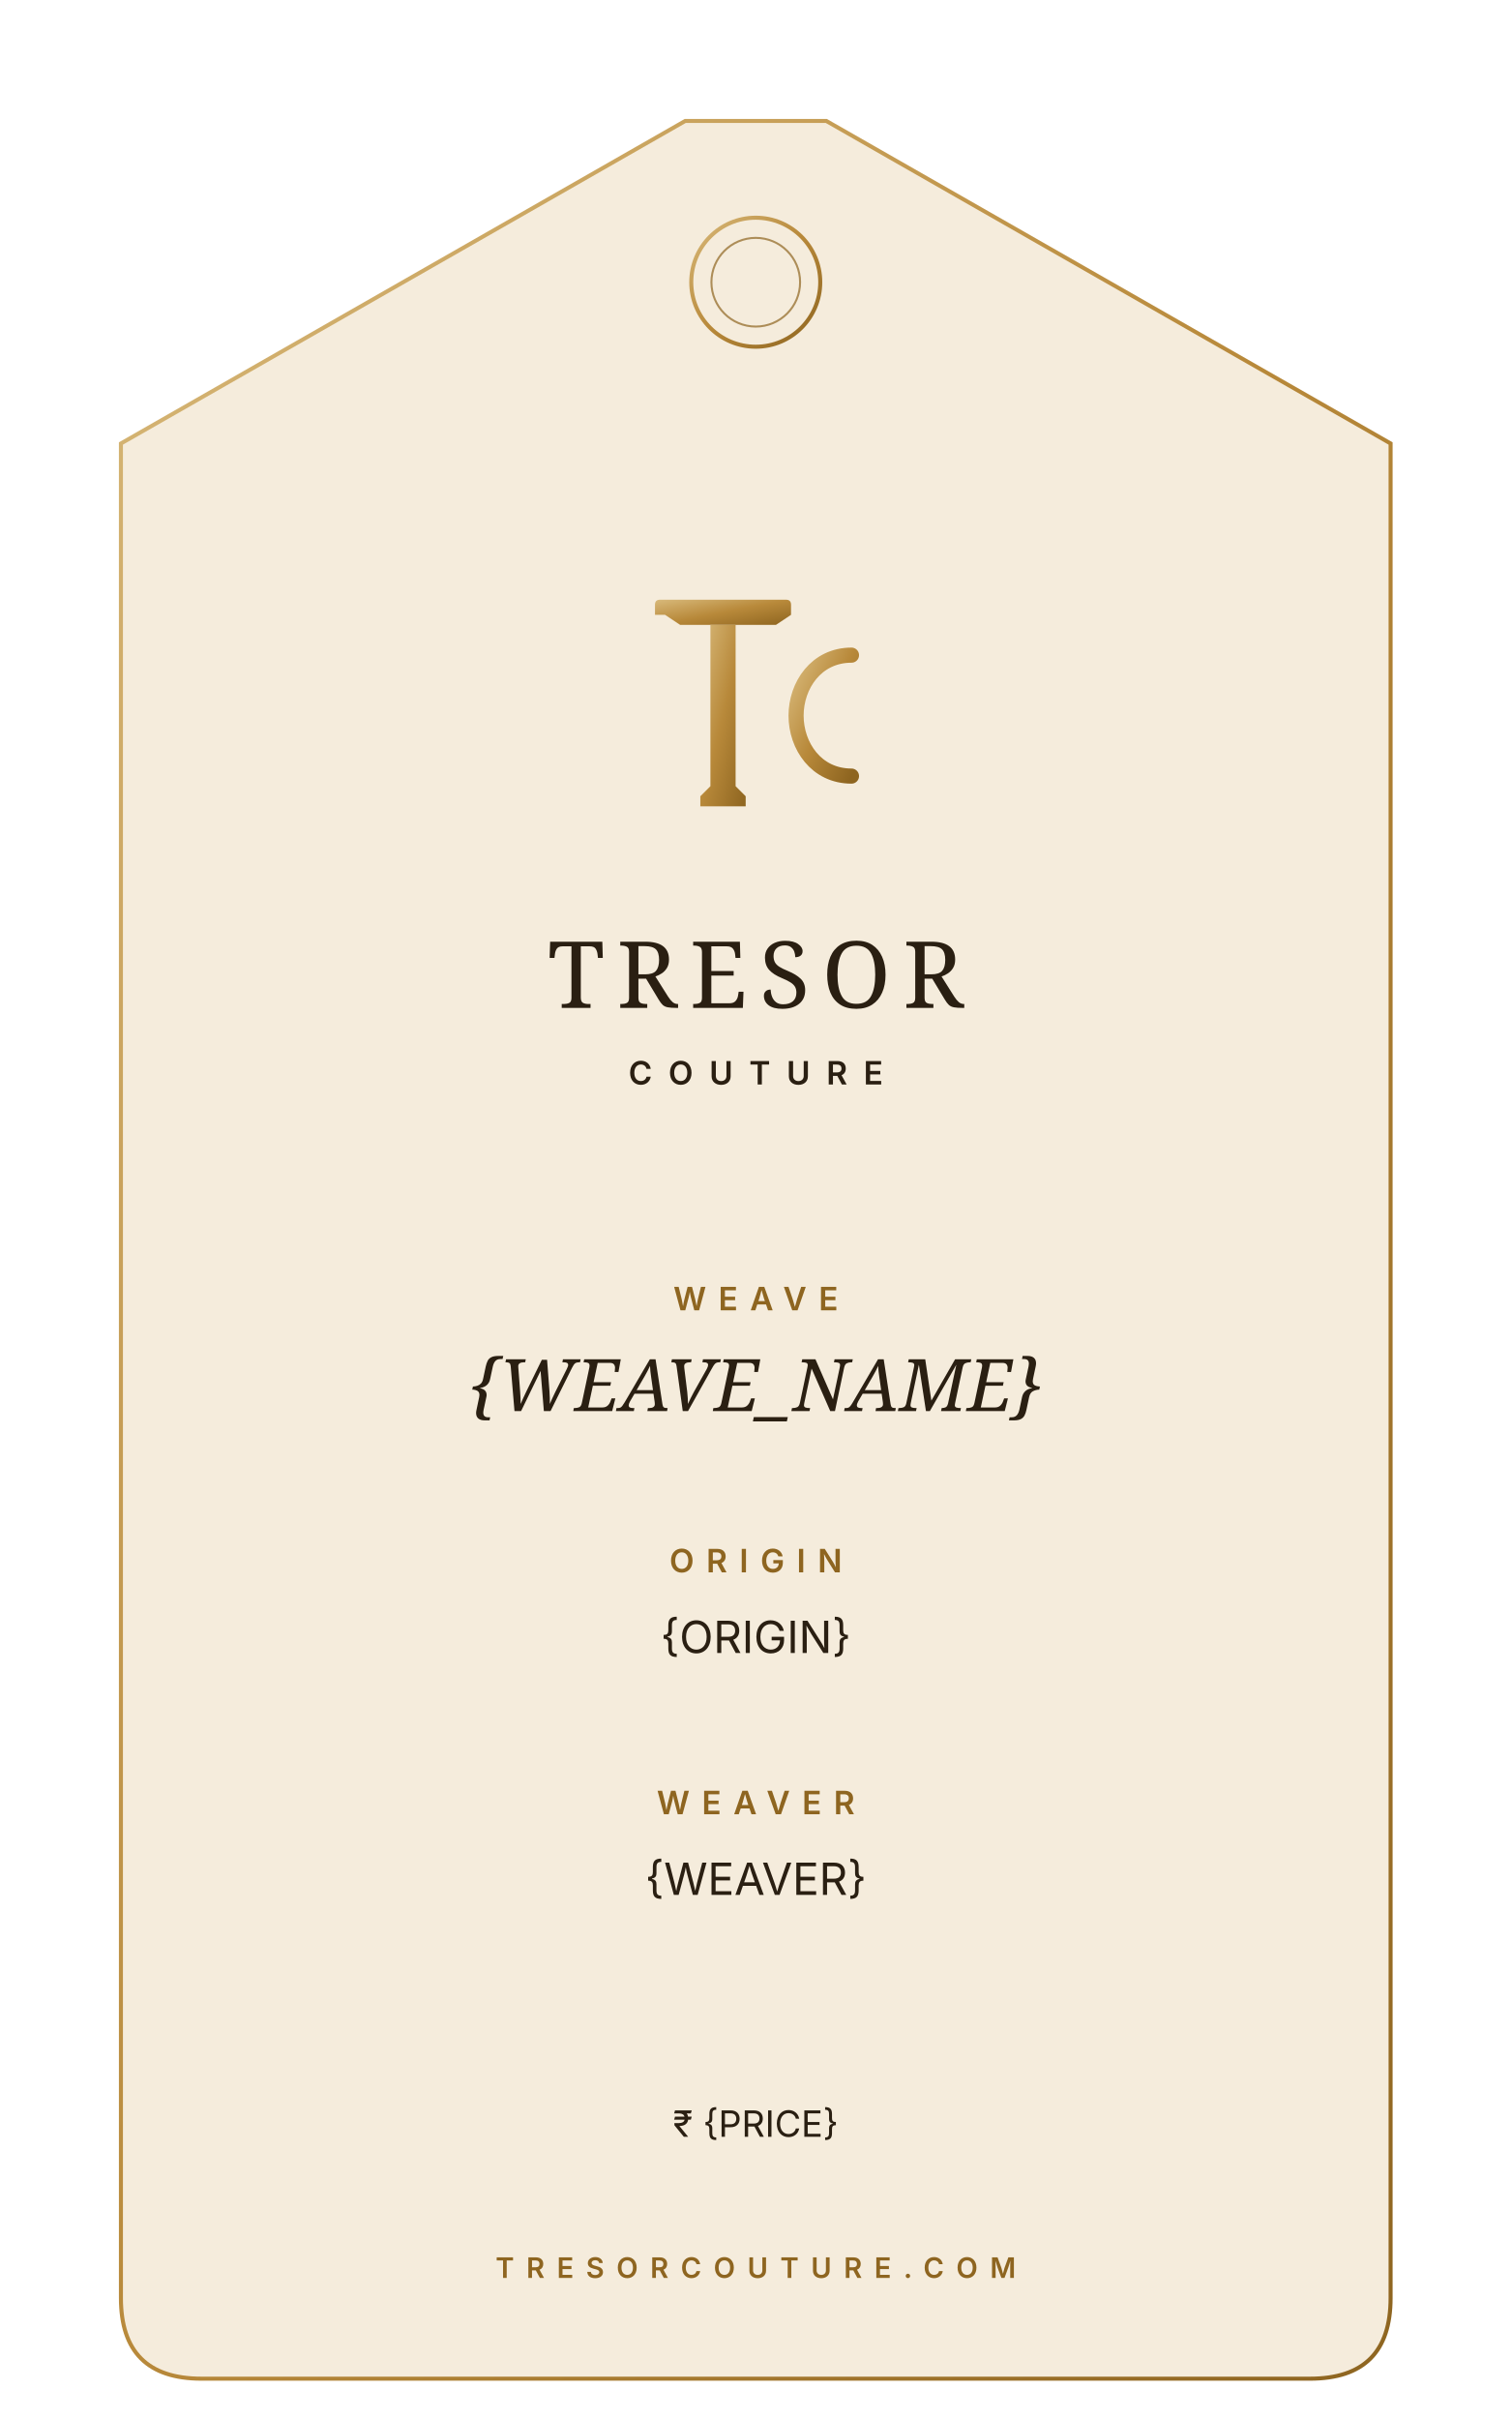
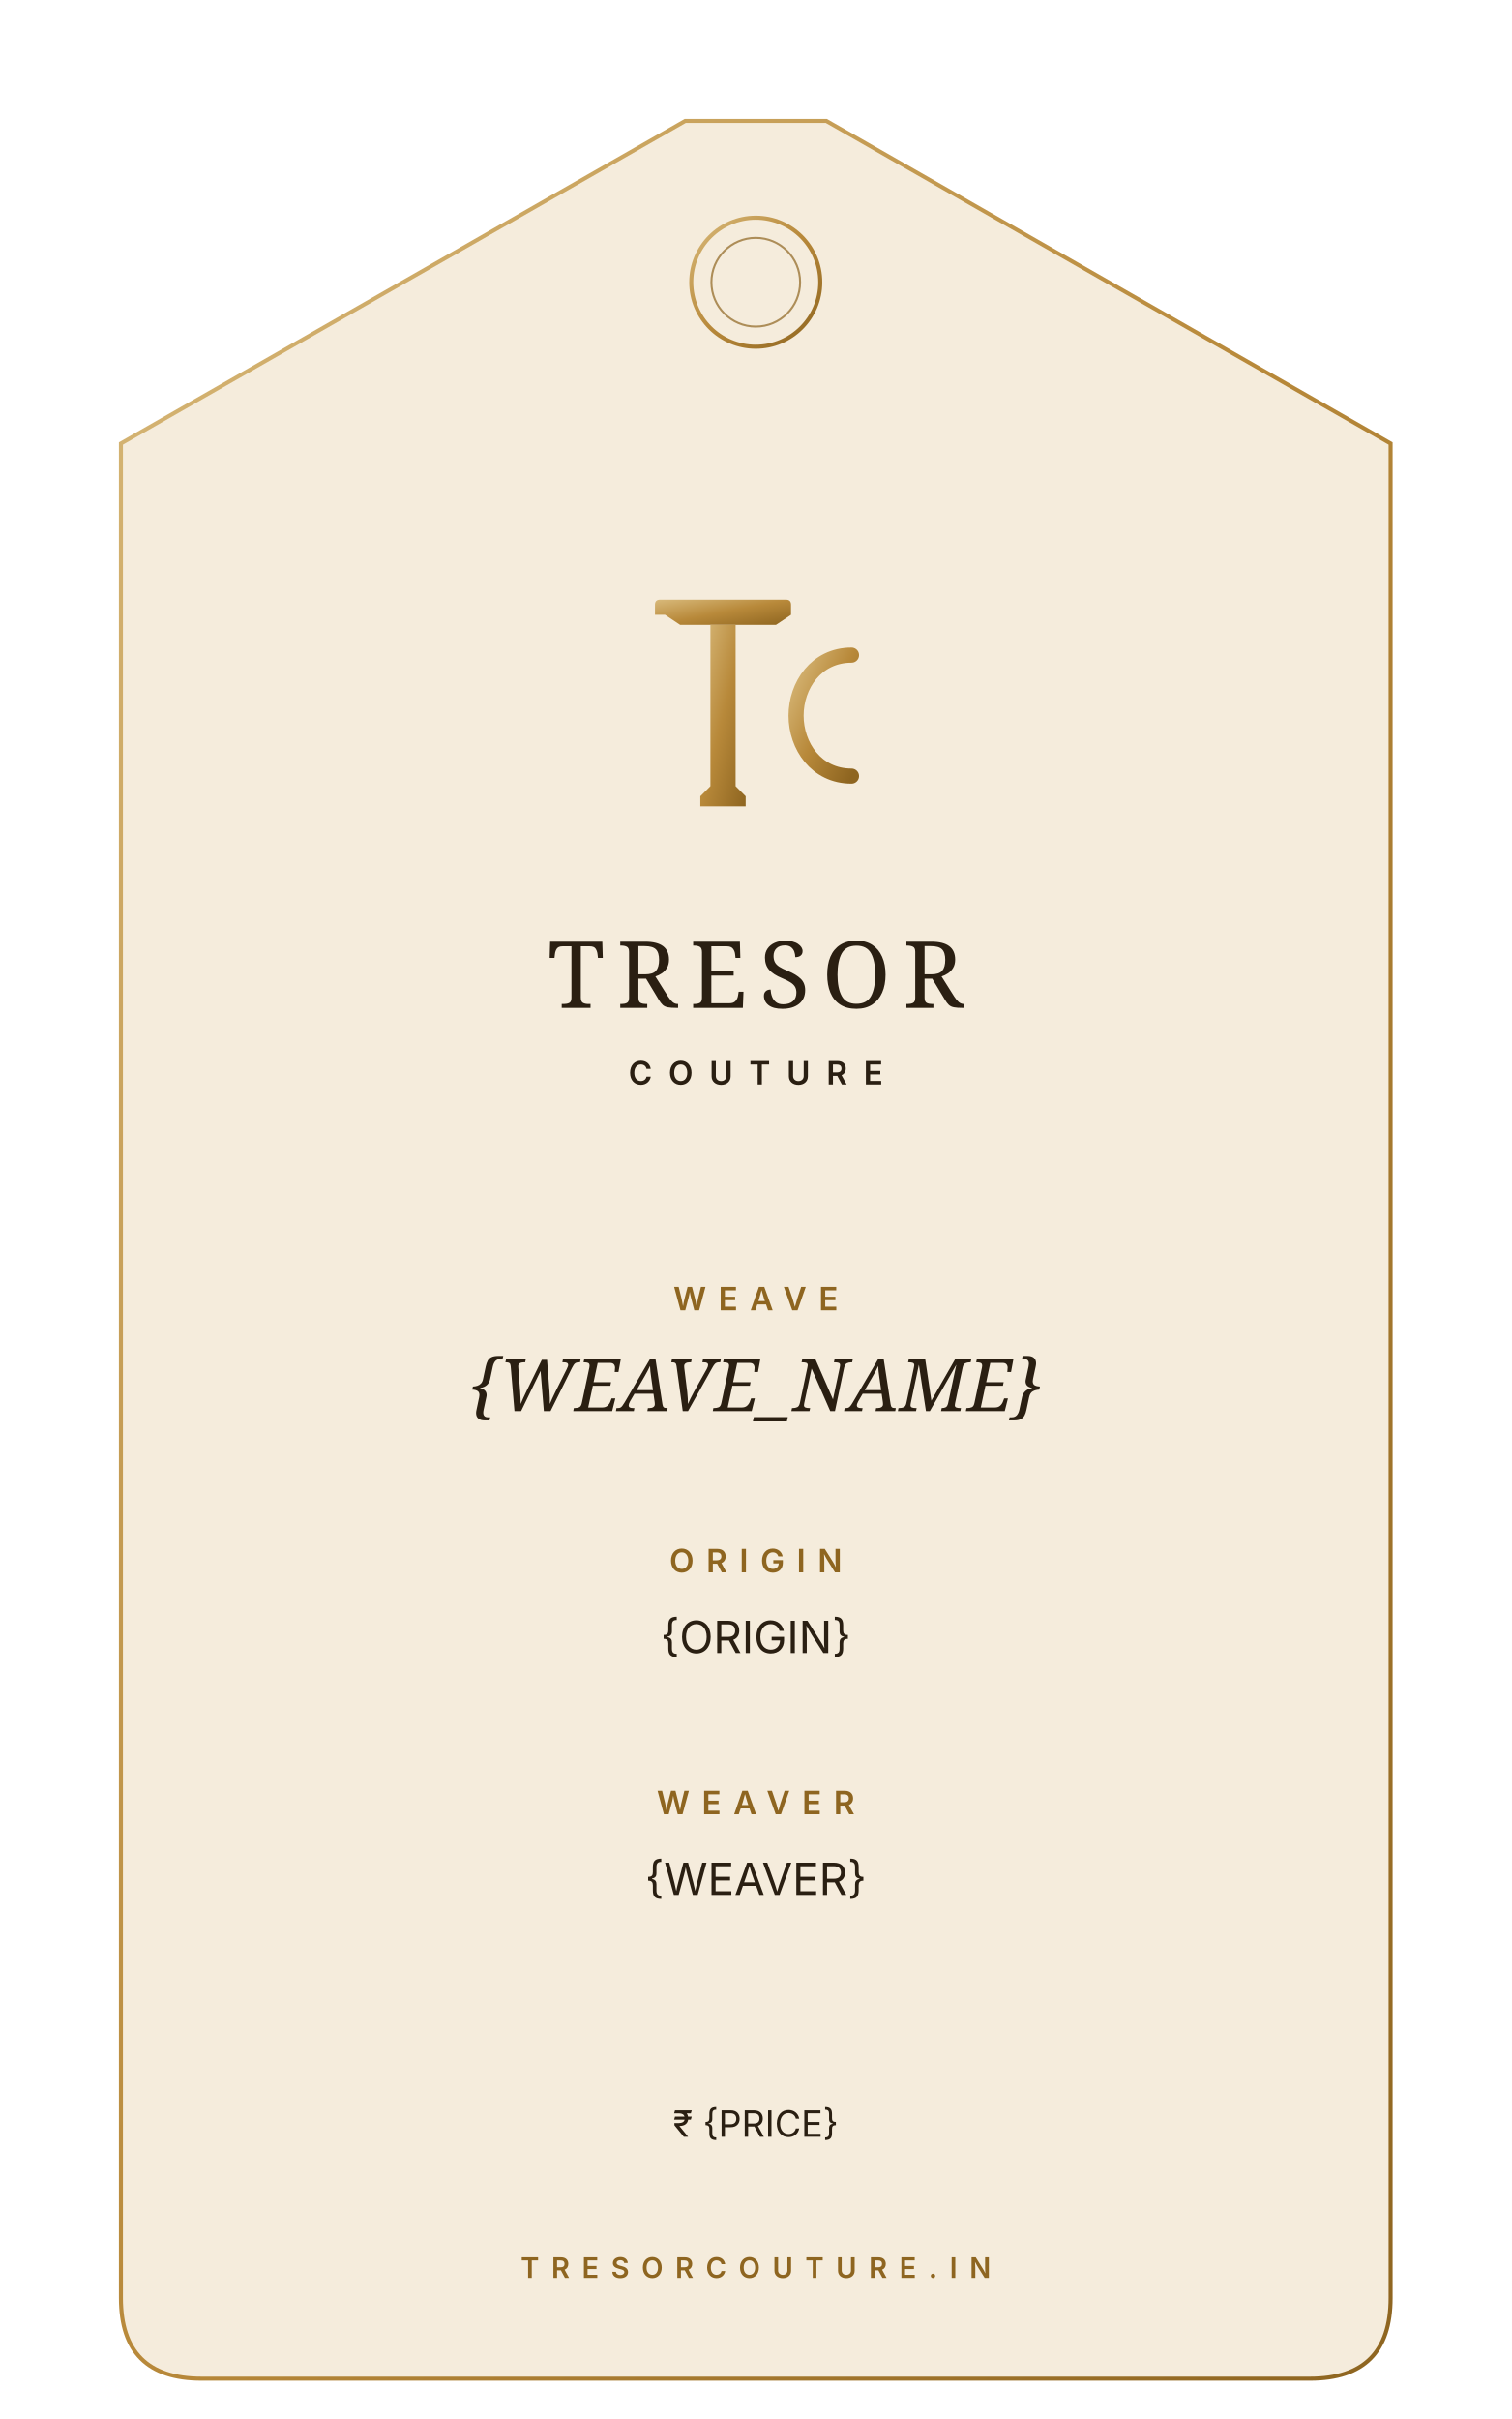
<svg xmlns="http://www.w3.org/2000/svg" width="2.5in" height="4in" viewBox="0 0 750 1200">
  <defs>
    <linearGradient id="gold" x1="0" y1="0" x2="1" y2="1">
      <stop offset="0%" stop-color="#D8B97A" />
      <stop offset="50%" stop-color="#B8893A" />
      <stop offset="100%" stop-color="#8E6520" />
    </linearGradient>
  </defs>
  <path d="M 60 220 L 60 1140 Q 60 1180 100 1180 L 650 1180 Q 690 1180 690 1140 L 690 220 L 410 60 L 340 60 Z" fill="#F5ECDC" stroke="url(#gold)" stroke-width="2" />
  <circle cx="375" cy="140" r="32" fill="none" stroke="url(#gold)" stroke-width="2" />
  <circle cx="375" cy="140" r="22" fill="none" stroke="#8E6520" stroke-width="1" opacity="0.7" />
  <g transform="translate(295 270) scale(2.5)" fill="url(#gold)">
    <path d="M 12 14 L 12 12 Q 12 11 13 11 L 38 11 Q 39 11 39 12 L 39 14 L 36 16 L 17 16 L 14 14 Z" />
    <path d="M 23 16 L 23 48 L 21 50 L 21 52 L 30 52 L 30 50 L 28 48 L 28 16 Z" />
  </g>
  <g transform="translate(295 270) scale(2.5)" fill="none" stroke="url(#gold)" stroke-width="3" stroke-linecap="round">
    <path d="M 51 22 C 44 22 40 28 40 34 C 40 40 44 46 51 46" />
  </g>
  <g text-anchor="middle">
    <text x="375" y="500" font-family="'Cormorant Garamond', serif" font-size="46" font-weight="300" fill="#2A1F12" letter-spacing="6">TRESOR</text>
    <text x="375" y="538" font-family="'Inter', sans-serif" font-size="16" font-weight="600" letter-spacing="8" fill="#2A1F12">COUTURE</text>
    <line x1="295" y1="580" x2="455" y2="580" stroke="url(#gold)" stroke-width="0.8" />
    <text x="375" y="650" font-family="'Inter', sans-serif" font-size="16" font-weight="600" letter-spacing="6" fill="#8E6520">WEAVE</text>
    <text x="375" y="700" font-family="'Cormorant Garamond', serif" font-size="36" font-style="italic" font-weight="300" fill="#2A1F12">{WEAVE_NAME}</text>
    <text x="375" y="780" font-family="'Inter', sans-serif" font-size="16" font-weight="600" letter-spacing="6" fill="#8E6520">ORIGIN</text>
    <text x="375" y="820" font-family="'Inter', sans-serif" font-size="22" fill="#2A1F12">{ORIGIN}</text>
    <text x="375" y="900" font-family="'Inter', sans-serif" font-size="16" font-weight="600" letter-spacing="6" fill="#8E6520">WEAVER</text>
    <text x="375" y="940" font-family="'Inter', sans-serif" font-size="22" fill="#2A1F12">{WEAVER}</text>
    <line x1="200" y1="1000" x2="550" y2="1000" stroke="url(#gold)" stroke-width="0.8" />
    <text x="375" y="1060" font-family="'Inter', sans-serif" font-size="18" fill="#2A1F12">₹ {PRICE}</text>
-     <text x="375" y="1130" font-family="'Inter', sans-serif" font-size="14" letter-spacing="6" font-weight="600" fill="#8E6520">TRESORCOUTURE.COM</text>
+     <text x="375" y="1130" font-family="'Inter', sans-serif" font-size="14" letter-spacing="6" font-weight="600" fill="#8E6520">TRESORCOUTURE.IN</text>
  </g>
</svg>
